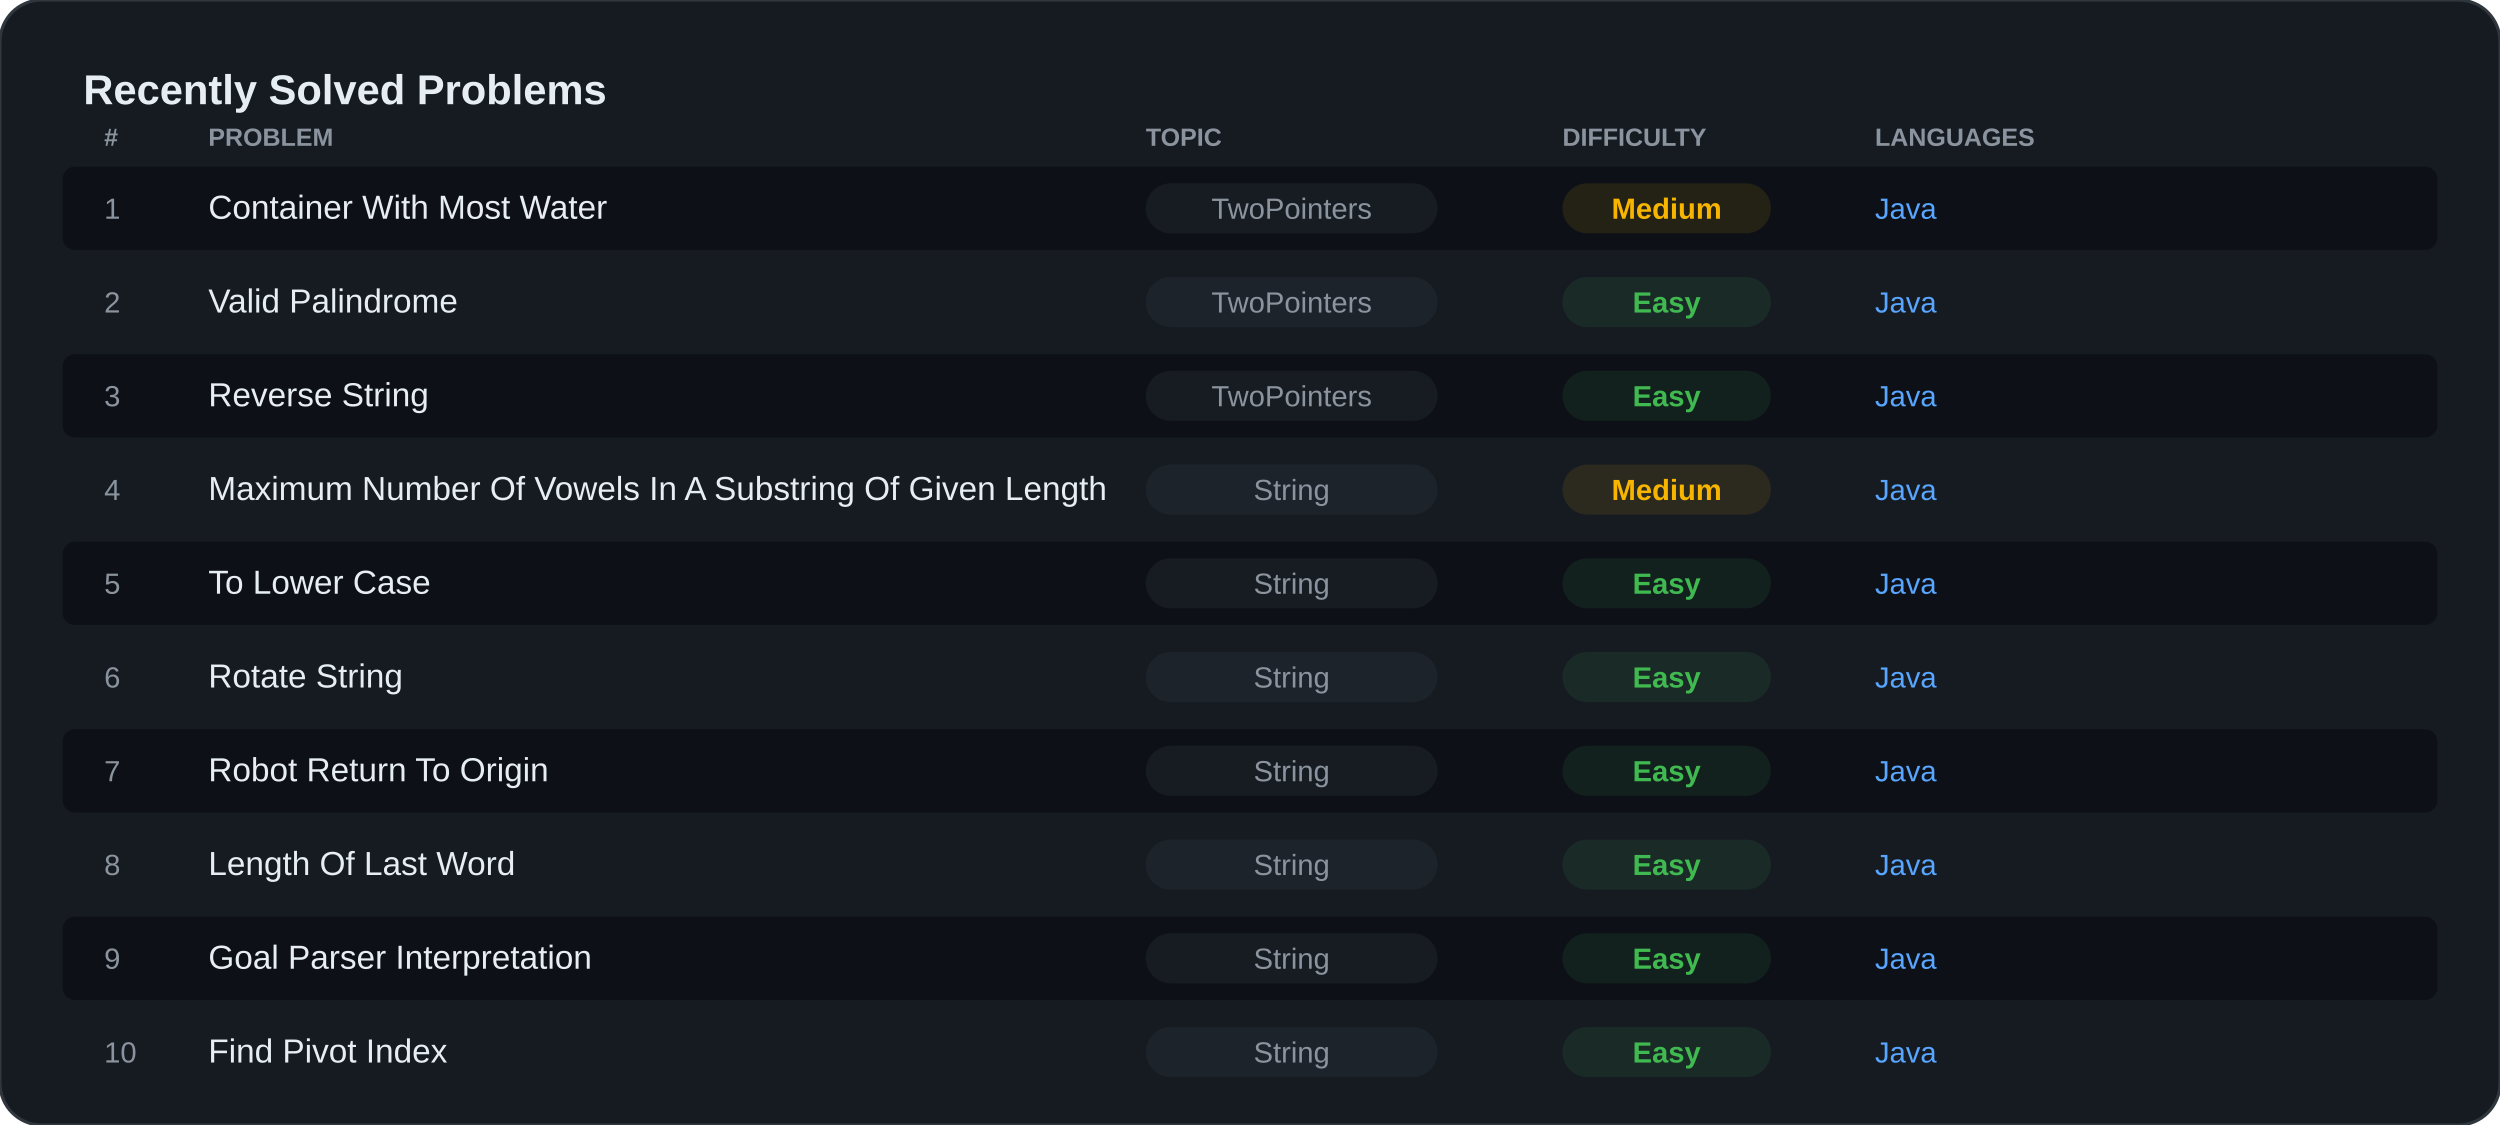
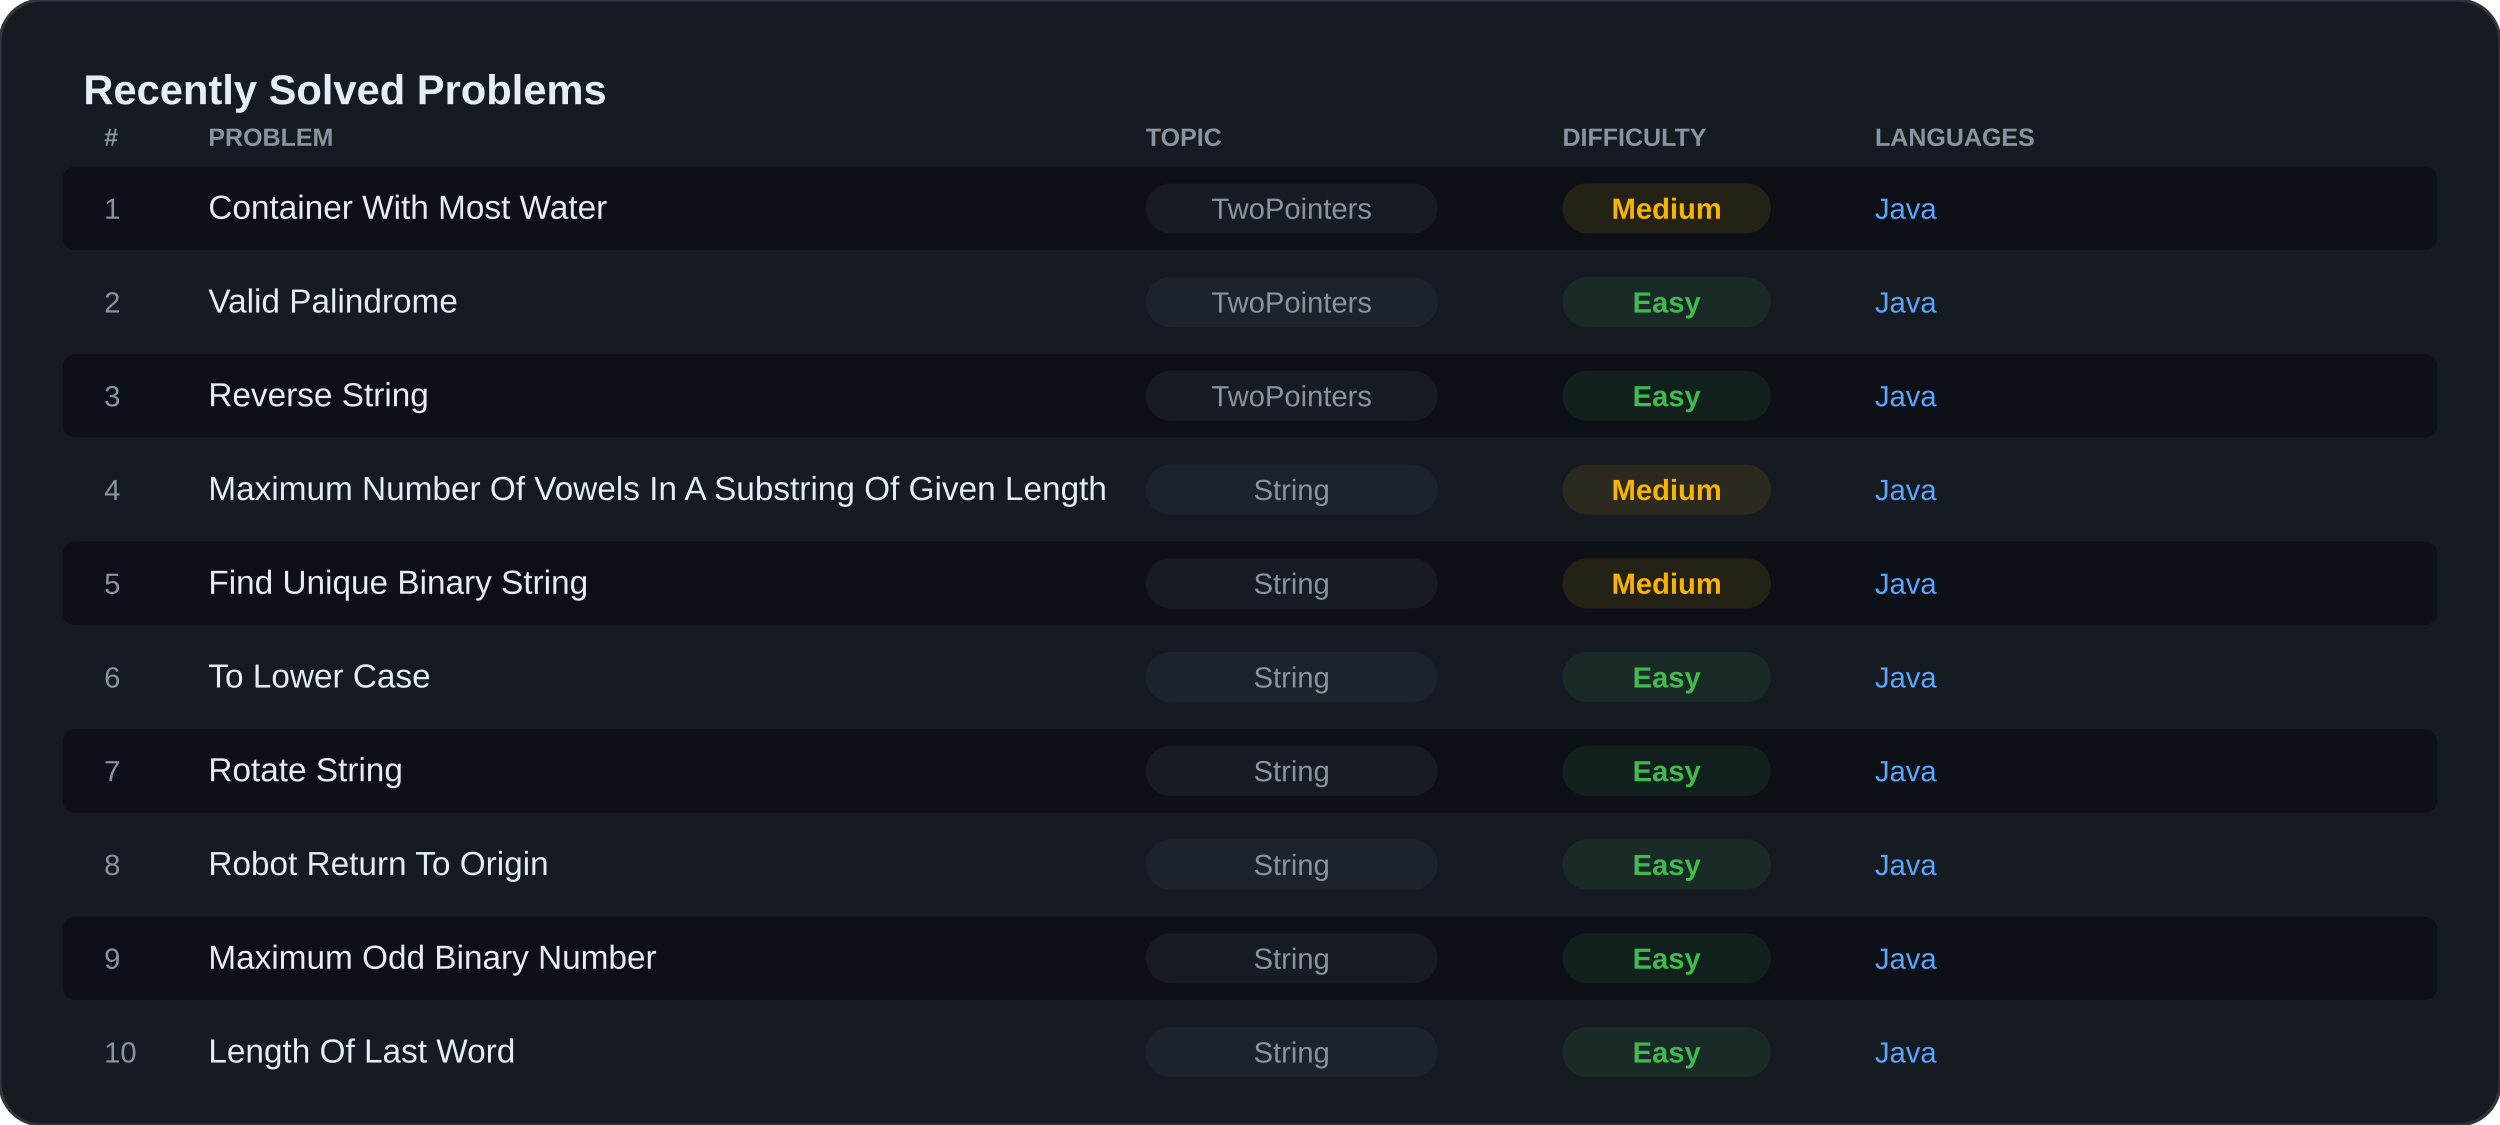
<svg xmlns="http://www.w3.org/2000/svg" width="100%" viewBox="0 0 1200 540" preserveAspectRatio="xMidYMid meet">
  <rect width="1200" height="540" rx="20" fill="#161B22" stroke="#30363D" stroke-width="1.5" />
  <text x="40" y="50" font-family="Segoe UI, Arial, sans-serif" font-size="20" font-weight="bold" fill="#E6EDF3">Recently Solved Problems</text>
  <text x="50" y="70" font-family="Segoe UI, Arial, sans-serif" font-size="12" fill="#8B949E" font-weight="bold">#</text>
  <text x="100" y="70" font-family="Segoe UI, Arial, sans-serif" font-size="12" fill="#8B949E" font-weight="bold">PROBLEM</text>
  <text x="550" y="70" font-family="Segoe UI, Arial, sans-serif" font-size="12" fill="#8B949E" font-weight="bold">TOPIC</text>
  <text x="750" y="70" font-family="Segoe UI, Arial, sans-serif" font-size="12" fill="#8B949E" font-weight="bold">DIFFICULTY</text>
  <text x="900" y="70" font-family="Segoe UI, Arial, sans-serif" font-size="12" fill="#8B949E" font-weight="bold">LANGUAGES</text>
  <rect x="30" y="80" width="1140" height="40" rx="6" fill="#0D1117" />
  <text x="50" y="105" font-family="Segoe UI, Arial, sans-serif" font-size="14" fill="#8B949E">1</text>
  <text x="100" y="105" font-family="Segoe UI, Arial, sans-serif" font-size="16" fill="#E6EDF3">Container With Most Water</text>
  <rect x="550" y="88" width="140" height="24" rx="12" fill="#30363D" opacity="0.3" />
  <text x="620" y="105" font-family="Segoe UI, Arial, sans-serif" font-size="14" fill="#8B949E" text-anchor="middle">TwoPointers</text>
  <rect x="750" y="88" width="100" height="24" rx="12" fill="#F7B500" opacity="0.1" />
  <text x="800" y="105" font-family="Segoe UI, Arial, sans-serif" font-size="14" font-weight="bold" fill="#F7B500" text-anchor="middle">Medium</text>
  <text x="900" y="105" font-family="Segoe UI, Arial, sans-serif" font-size="14" fill="#58A6FF">Java</text>
  <rect x="30" y="125" width="1140" height="40" rx="6" fill="#161B22" />
  <text x="50" y="150" font-family="Segoe UI, Arial, sans-serif" font-size="14" fill="#8B949E">2</text>
  <text x="100" y="150" font-family="Segoe UI, Arial, sans-serif" font-size="16" fill="#E6EDF3">Valid Palindrome</text>
  <rect x="550" y="133" width="140" height="24" rx="12" fill="#30363D" opacity="0.3" />
  <text x="620" y="150" font-family="Segoe UI, Arial, sans-serif" font-size="14" fill="#8B949E" text-anchor="middle">TwoPointers</text>
  <rect x="750" y="133" width="100" height="24" rx="12" fill="#3FB950" opacity="0.1" />
  <text x="800" y="150" font-family="Segoe UI, Arial, sans-serif" font-size="14" font-weight="bold" fill="#3FB950" text-anchor="middle">Easy</text>
  <text x="900" y="150" font-family="Segoe UI, Arial, sans-serif" font-size="14" fill="#58A6FF">Java</text>
  <rect x="30" y="170" width="1140" height="40" rx="6" fill="#0D1117" />
  <text x="50" y="195" font-family="Segoe UI, Arial, sans-serif" font-size="14" fill="#8B949E">3</text>
  <text x="100" y="195" font-family="Segoe UI, Arial, sans-serif" font-size="16" fill="#E6EDF3">Reverse String</text>
  <rect x="550" y="178" width="140" height="24" rx="12" fill="#30363D" opacity="0.3" />
  <text x="620" y="195" font-family="Segoe UI, Arial, sans-serif" font-size="14" fill="#8B949E" text-anchor="middle">TwoPointers</text>
  <rect x="750" y="178" width="100" height="24" rx="12" fill="#3FB950" opacity="0.1" />
  <text x="800" y="195" font-family="Segoe UI, Arial, sans-serif" font-size="14" font-weight="bold" fill="#3FB950" text-anchor="middle">Easy</text>
  <text x="900" y="195" font-family="Segoe UI, Arial, sans-serif" font-size="14" fill="#58A6FF">Java</text>
  <rect x="30" y="215" width="1140" height="40" rx="6" fill="#161B22" />
  <text x="50" y="240" font-family="Segoe UI, Arial, sans-serif" font-size="14" fill="#8B949E">4</text>
  <text x="100" y="240" font-family="Segoe UI, Arial, sans-serif" font-size="16" fill="#E6EDF3">Maximum Number Of Vowels In A Substring Of Given Length</text>
  <rect x="550" y="223" width="140" height="24" rx="12" fill="#30363D" opacity="0.3" />
  <text x="620" y="240" font-family="Segoe UI, Arial, sans-serif" font-size="14" fill="#8B949E" text-anchor="middle">String</text>
  <rect x="750" y="223" width="100" height="24" rx="12" fill="#F7B500" opacity="0.1" />
  <text x="800" y="240" font-family="Segoe UI, Arial, sans-serif" font-size="14" font-weight="bold" fill="#F7B500" text-anchor="middle">Medium</text>
  <text x="900" y="240" font-family="Segoe UI, Arial, sans-serif" font-size="14" fill="#58A6FF">Java</text>
  <rect x="30" y="260" width="1140" height="40" rx="6" fill="#0D1117" />
  <text x="50" y="285" font-family="Segoe UI, Arial, sans-serif" font-size="14" fill="#8B949E">5</text>
-   <text x="100" y="285" font-family="Segoe UI, Arial, sans-serif" font-size="16" fill="#E6EDF3">To Lower Case</text>
+   <text x="100" y="285" font-family="Segoe UI, Arial, sans-serif" font-size="16" fill="#E6EDF3">Find Unique Binary String</text>
  <rect x="550" y="268" width="140" height="24" rx="12" fill="#30363D" opacity="0.3" />
  <text x="620" y="285" font-family="Segoe UI, Arial, sans-serif" font-size="14" fill="#8B949E" text-anchor="middle">String</text>
-   <rect x="750" y="268" width="100" height="24" rx="12" fill="#3FB950" opacity="0.1" />
-   <text x="800" y="285" font-family="Segoe UI, Arial, sans-serif" font-size="14" font-weight="bold" fill="#3FB950" text-anchor="middle">Easy</text>
+   <rect x="750" y="268" width="100" height="24" rx="12" fill="#F7B500" opacity="0.1" />
+   <text x="800" y="285" font-family="Segoe UI, Arial, sans-serif" font-size="14" font-weight="bold" fill="#F7B500" text-anchor="middle">Medium</text>
  <text x="900" y="285" font-family="Segoe UI, Arial, sans-serif" font-size="14" fill="#58A6FF">Java</text>
  <rect x="30" y="305" width="1140" height="40" rx="6" fill="#161B22" />
  <text x="50" y="330" font-family="Segoe UI, Arial, sans-serif" font-size="14" fill="#8B949E">6</text>
-   <text x="100" y="330" font-family="Segoe UI, Arial, sans-serif" font-size="16" fill="#E6EDF3">Rotate String</text>
+   <text x="100" y="330" font-family="Segoe UI, Arial, sans-serif" font-size="16" fill="#E6EDF3">To Lower Case</text>
  <rect x="550" y="313" width="140" height="24" rx="12" fill="#30363D" opacity="0.3" />
  <text x="620" y="330" font-family="Segoe UI, Arial, sans-serif" font-size="14" fill="#8B949E" text-anchor="middle">String</text>
  <rect x="750" y="313" width="100" height="24" rx="12" fill="#3FB950" opacity="0.1" />
  <text x="800" y="330" font-family="Segoe UI, Arial, sans-serif" font-size="14" font-weight="bold" fill="#3FB950" text-anchor="middle">Easy</text>
  <text x="900" y="330" font-family="Segoe UI, Arial, sans-serif" font-size="14" fill="#58A6FF">Java</text>
  <rect x="30" y="350" width="1140" height="40" rx="6" fill="#0D1117" />
  <text x="50" y="375" font-family="Segoe UI, Arial, sans-serif" font-size="14" fill="#8B949E">7</text>
-   <text x="100" y="375" font-family="Segoe UI, Arial, sans-serif" font-size="16" fill="#E6EDF3">Robot Return To Origin</text>
+   <text x="100" y="375" font-family="Segoe UI, Arial, sans-serif" font-size="16" fill="#E6EDF3">Rotate String</text>
  <rect x="550" y="358" width="140" height="24" rx="12" fill="#30363D" opacity="0.3" />
  <text x="620" y="375" font-family="Segoe UI, Arial, sans-serif" font-size="14" fill="#8B949E" text-anchor="middle">String</text>
  <rect x="750" y="358" width="100" height="24" rx="12" fill="#3FB950" opacity="0.1" />
  <text x="800" y="375" font-family="Segoe UI, Arial, sans-serif" font-size="14" font-weight="bold" fill="#3FB950" text-anchor="middle">Easy</text>
  <text x="900" y="375" font-family="Segoe UI, Arial, sans-serif" font-size="14" fill="#58A6FF">Java</text>
  <rect x="30" y="395" width="1140" height="40" rx="6" fill="#161B22" />
  <text x="50" y="420" font-family="Segoe UI, Arial, sans-serif" font-size="14" fill="#8B949E">8</text>
-   <text x="100" y="420" font-family="Segoe UI, Arial, sans-serif" font-size="16" fill="#E6EDF3">Length Of Last Word</text>
+   <text x="100" y="420" font-family="Segoe UI, Arial, sans-serif" font-size="16" fill="#E6EDF3">Robot Return To Origin</text>
  <rect x="550" y="403" width="140" height="24" rx="12" fill="#30363D" opacity="0.3" />
  <text x="620" y="420" font-family="Segoe UI, Arial, sans-serif" font-size="14" fill="#8B949E" text-anchor="middle">String</text>
  <rect x="750" y="403" width="100" height="24" rx="12" fill="#3FB950" opacity="0.1" />
  <text x="800" y="420" font-family="Segoe UI, Arial, sans-serif" font-size="14" font-weight="bold" fill="#3FB950" text-anchor="middle">Easy</text>
  <text x="900" y="420" font-family="Segoe UI, Arial, sans-serif" font-size="14" fill="#58A6FF">Java</text>
  <rect x="30" y="440" width="1140" height="40" rx="6" fill="#0D1117" />
  <text x="50" y="465" font-family="Segoe UI, Arial, sans-serif" font-size="14" fill="#8B949E">9</text>
-   <text x="100" y="465" font-family="Segoe UI, Arial, sans-serif" font-size="16" fill="#E6EDF3">Goal Parser Interpretation</text>
+   <text x="100" y="465" font-family="Segoe UI, Arial, sans-serif" font-size="16" fill="#E6EDF3">Maximum Odd Binary Number</text>
  <rect x="550" y="448" width="140" height="24" rx="12" fill="#30363D" opacity="0.3" />
  <text x="620" y="465" font-family="Segoe UI, Arial, sans-serif" font-size="14" fill="#8B949E" text-anchor="middle">String</text>
  <rect x="750" y="448" width="100" height="24" rx="12" fill="#3FB950" opacity="0.1" />
  <text x="800" y="465" font-family="Segoe UI, Arial, sans-serif" font-size="14" font-weight="bold" fill="#3FB950" text-anchor="middle">Easy</text>
  <text x="900" y="465" font-family="Segoe UI, Arial, sans-serif" font-size="14" fill="#58A6FF">Java</text>
  <rect x="30" y="485" width="1140" height="40" rx="6" fill="#161B22" />
  <text x="50" y="510" font-family="Segoe UI, Arial, sans-serif" font-size="14" fill="#8B949E">10</text>
-   <text x="100" y="510" font-family="Segoe UI, Arial, sans-serif" font-size="16" fill="#E6EDF3">Find Pivot Index</text>
+   <text x="100" y="510" font-family="Segoe UI, Arial, sans-serif" font-size="16" fill="#E6EDF3">Length Of Last Word</text>
  <rect x="550" y="493" width="140" height="24" rx="12" fill="#30363D" opacity="0.3" />
  <text x="620" y="510" font-family="Segoe UI, Arial, sans-serif" font-size="14" fill="#8B949E" text-anchor="middle">String</text>
  <rect x="750" y="493" width="100" height="24" rx="12" fill="#3FB950" opacity="0.1" />
  <text x="800" y="510" font-family="Segoe UI, Arial, sans-serif" font-size="14" font-weight="bold" fill="#3FB950" text-anchor="middle">Easy</text>
  <text x="900" y="510" font-family="Segoe UI, Arial, sans-serif" font-size="14" fill="#58A6FF">Java</text>
</svg>
